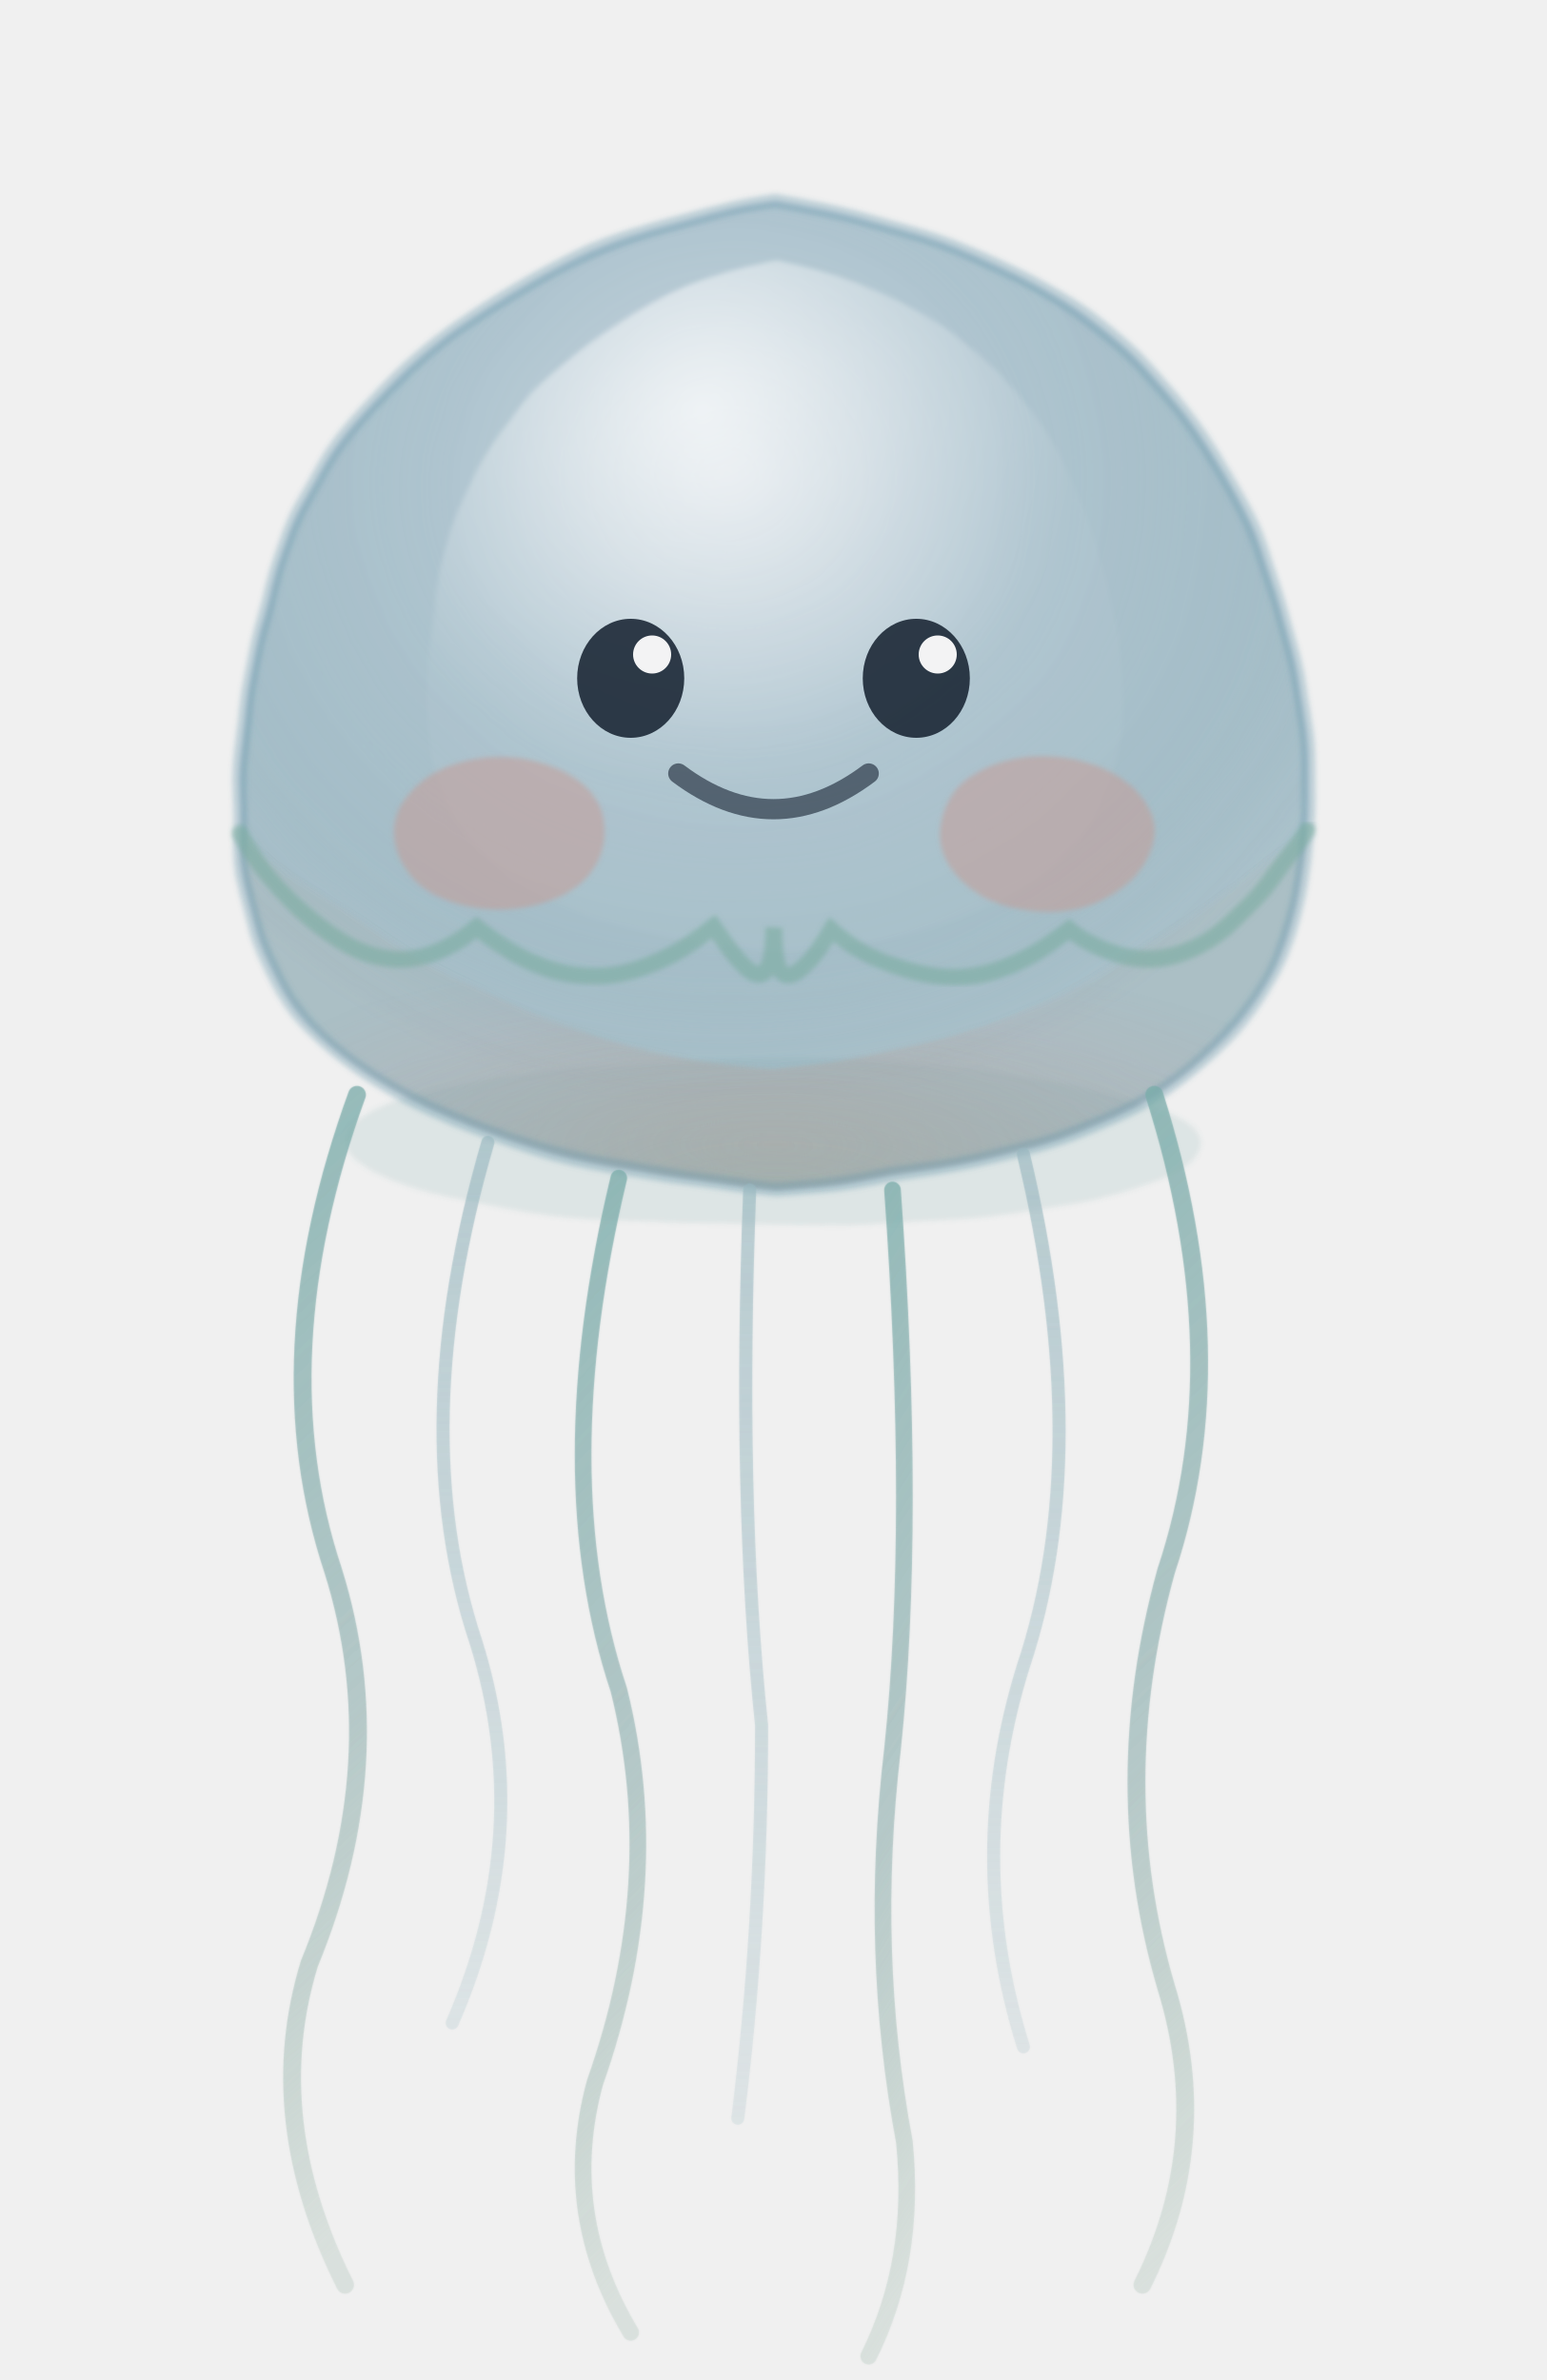
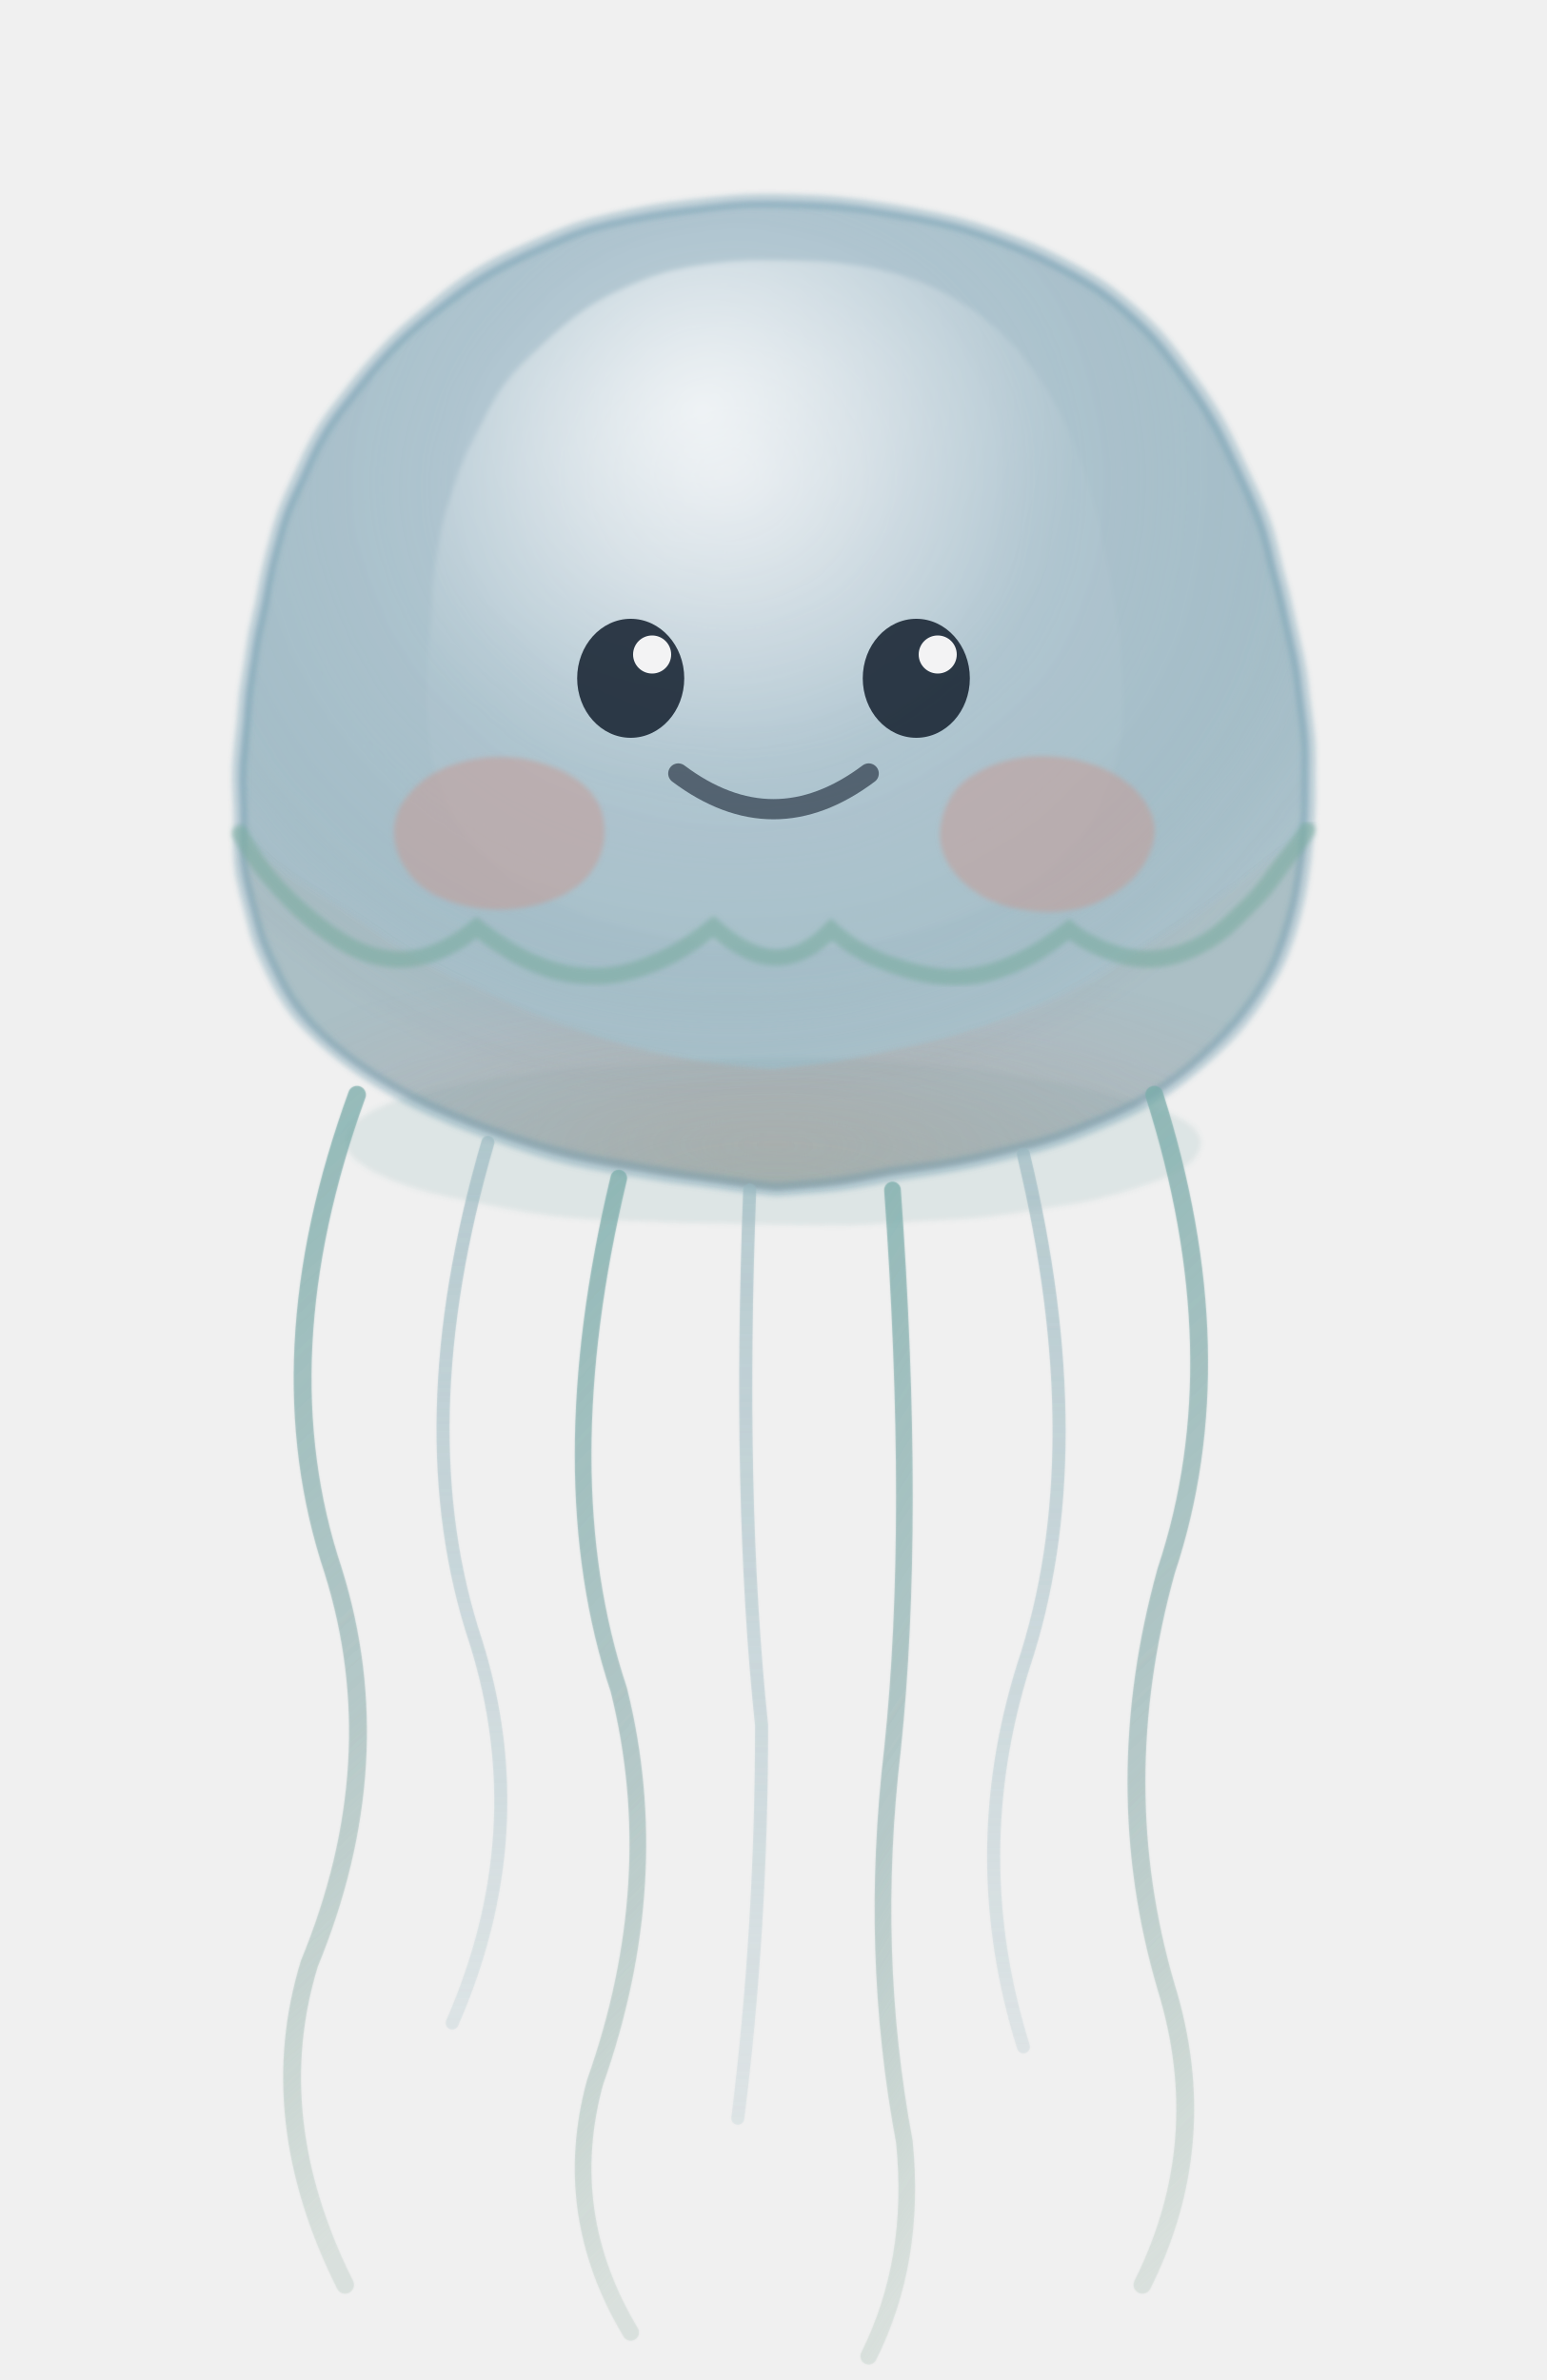
<svg xmlns="http://www.w3.org/2000/svg" viewBox="0 0 130 200" fill="none">
  <defs>
    <radialGradient id="bellG" cx="46%" cy="28%" r="64%">
      <stop offset="0%" stop-color="#cdd8e0" stop-opacity="0.98" />
      <stop offset="40%" stop-color="#a8c0cc" stop-opacity="0.90" />
      <stop offset="80%" stop-color="#88aab8" stop-opacity="0.72" />
      <stop offset="100%" stop-color="#6a96a8" stop-opacity="0.52" />
    </radialGradient>
    <radialGradient id="domeG" cx="40%" cy="22%" r="54%">
      <stop offset="0%" stop-color="white" stop-opacity="0.72" />
      <stop offset="60%" stop-color="white" stop-opacity="0.28" />
      <stop offset="100%" stop-color="white" stop-opacity="0.04" />
    </radialGradient>
    <radialGradient id="blushG" cx="50%" cy="88%" r="55%">
      <stop offset="0%" stop-color="#c8a0a0" stop-opacity="0.45" />
      <stop offset="100%" stop-color="#c8a0a0" stop-opacity="0.08" />
    </radialGradient>
    <radialGradient id="sageG" cx="50%" cy="100%" r="50%">
      <stop offset="0%" stop-color="#8aaa9a" stop-opacity="0.34" />
      <stop offset="100%" stop-color="#8aaa9a" stop-opacity="0.06" />
    </radialGradient>
    <linearGradient id="tentG" x1="0%" y1="0%" x2="5%" y2="100%">
      <stop offset="0%" stop-color="#7aacaa" stop-opacity="0.80" />
      <stop offset="55%" stop-color="#88aaaa" stop-opacity="0.58" />
      <stop offset="100%" stop-color="#8aaa9a" stop-opacity="0.22" />
    </linearGradient>
    <linearGradient id="tentG2" x1="0%" y1="0%" x2="0%" y2="100%">
      <stop offset="0%" stop-color="#9ab8c0" stop-opacity="0.72" />
      <stop offset="100%" stop-color="#9ab8c0" stop-opacity="0.24" />
    </linearGradient>
    <filter id="wcBlur" x="-8%" y="-8%" width="116%" height="116%">
      <feTurbulence type="fractalNoise" baseFrequency="0.04 0.06" numOctaves="3" seed="5" result="noise" />
      <feDisplacementMap in="SourceGraphic" in2="noise" scale="1.2" xChannelSelector="R" yChannelSelector="G" result="displaced" />
      <feGaussianBlur in="displaced" stdDeviation="0.2" />
    </filter>
    <filter id="tentBlur">
      <feGaussianBlur stdDeviation="0.08" />
    </filter>
  </defs>
  <ellipse cx="65" cy="96" rx="36" ry="7" fill="rgba(122,172,170,0.16)" filter="url(#wcBlur)" />
  <g>
-     <path filter="url(#wcBlur)" d="M20 70 Q20 24 65 17 Q110 24 110 70 Q110 96 65 100 Q20 96 20 70Z" fill="url(#bellG)" />
+     <path filter="url(#wcBlur)" d="M20 70 C20 26 44 17 65 17 C86 17 110 26 110 70 Q110 96 65 100 Q20 96 20 70Z" fill="url(#bellG)" />
    <path filter="url(#wcBlur)" d="M20 70 Q20 96 65 100 Q110 96 110 70 Q88 88 65 90 Q42 88 20 70Z" fill="url(#blushG)" />
    <path filter="url(#wcBlur)" d="M20 70 Q20 96 65 100 Q110 96 110 70 Q88 88 65 90 Q42 88 20 70Z" fill="url(#sageG)" />
-     <path filter="url(#wcBlur)" d="M36 60 Q36 28 65 22 Q94 28 94 60 Q94 78 65 80 Q36 78 36 60Z" fill="url(#domeG)" />
-     <path filter="url(#wcBlur)" d="M20 70 Q20 24 65 17 Q110 24 110 70 Q110 96 65 100 Q20 96 20 70Z" stroke="rgba(100,150,170,0.34)" stroke-width="1.2" fill="none" />
+     <path filter="url(#wcBlur)" d="M36 60 C36 30 48 22 65 22 C82 22 94 30 94 60 Q94 78 65 80 Q36 78 36 60Z" fill="url(#domeG)" />
+     <path filter="url(#wcBlur)" d="M20 70 C20 26 44 17 65 17 C86 17 110 26 110 70 Q110 96 65 100 Q20 96 20 70Z" stroke="rgba(100,150,170,0.34)" stroke-width="1.2" fill="none" />
    <ellipse cx="42" cy="70" rx="9" ry="6.5" fill="rgba(200,155,148,0.50)" filter="url(#wcBlur)" />
    <ellipse cx="88" cy="70" rx="9" ry="6.5" fill="rgba(200,155,148,0.50)" filter="url(#wcBlur)" />
    <ellipse cx="53" cy="57" rx="4.5" ry="5" fill="rgba(28,40,55,0.90)" />
    <ellipse cx="77" cy="57" rx="4.5" ry="5" fill="rgba(28,40,55,0.90)" />
    <circle cx="54.8" cy="55" r="1.6" fill="white" opacity="0.94" />
    <circle cx="78.8" cy="55" r="1.6" fill="white" opacity="0.94" />
    <path d="M57 65 Q65 71 73 65" stroke="rgba(28,40,55,0.62)" stroke-width="1.7" stroke-linecap="round" fill="none" />
-     <path filter="url(#wcBlur)" d="M20 70 Q30 86 40 78 Q50 86 60 78 Q65 86 65 78 Q65 86 70 78 Q80 86 90 78 Q100 86 110 70" stroke="rgba(122,172,160,0.60)" stroke-width="1.4" fill="none" stroke-linecap="round" />
+     <path filter="url(#wcBlur)" d="M20 70 Q30 86 40 78 Q50 86 60 78 Q65 83 70 78 Q80 86 90 78 Q100 86 110 70" stroke="rgba(122,172,160,0.60)" stroke-width="1.4" fill="none" stroke-linecap="round" />
    <g filter="url(#tentBlur)">
      <path d="M30 92 Q22 114 28 132 Q33 148 26 165 Q22 178 29 192" stroke="url(#tentG)" stroke-width="1.5" stroke-linecap="round" />
      <path d="M41 96 Q34 120 40 138 Q45 154 38 170" stroke="url(#tentG2)" stroke-width="1.1" stroke-linecap="round" opacity="0.95" />
      <path d="M52 99 Q46 124 52 142 Q56 158 50 175 Q47 186 53 196" stroke="url(#tentG)" stroke-width="1.4" stroke-linecap="round" />
      <path d="M63 100 Q62 126 64 145 Q64 162 62 178" stroke="url(#tentG2)" stroke-width="1.1" stroke-linecap="round" opacity="0.92" />
      <path d="M75 100 Q77 128 75 147 Q73 164 76 180 Q77 190 73 198" stroke="url(#tentG)" stroke-width="1.4" stroke-linecap="round" />
      <path d="M86 97 Q92 122 86 140 Q81 156 86 172" stroke="url(#tentG2)" stroke-width="1.1" stroke-linecap="round" opacity="0.94" />
      <path d="M97 92 Q104 114 98 132 Q93 150 98 167 Q102 180 96 192" stroke="url(#tentG)" stroke-width="1.5" stroke-linecap="round" />
    </g>
  </g>
</svg>
